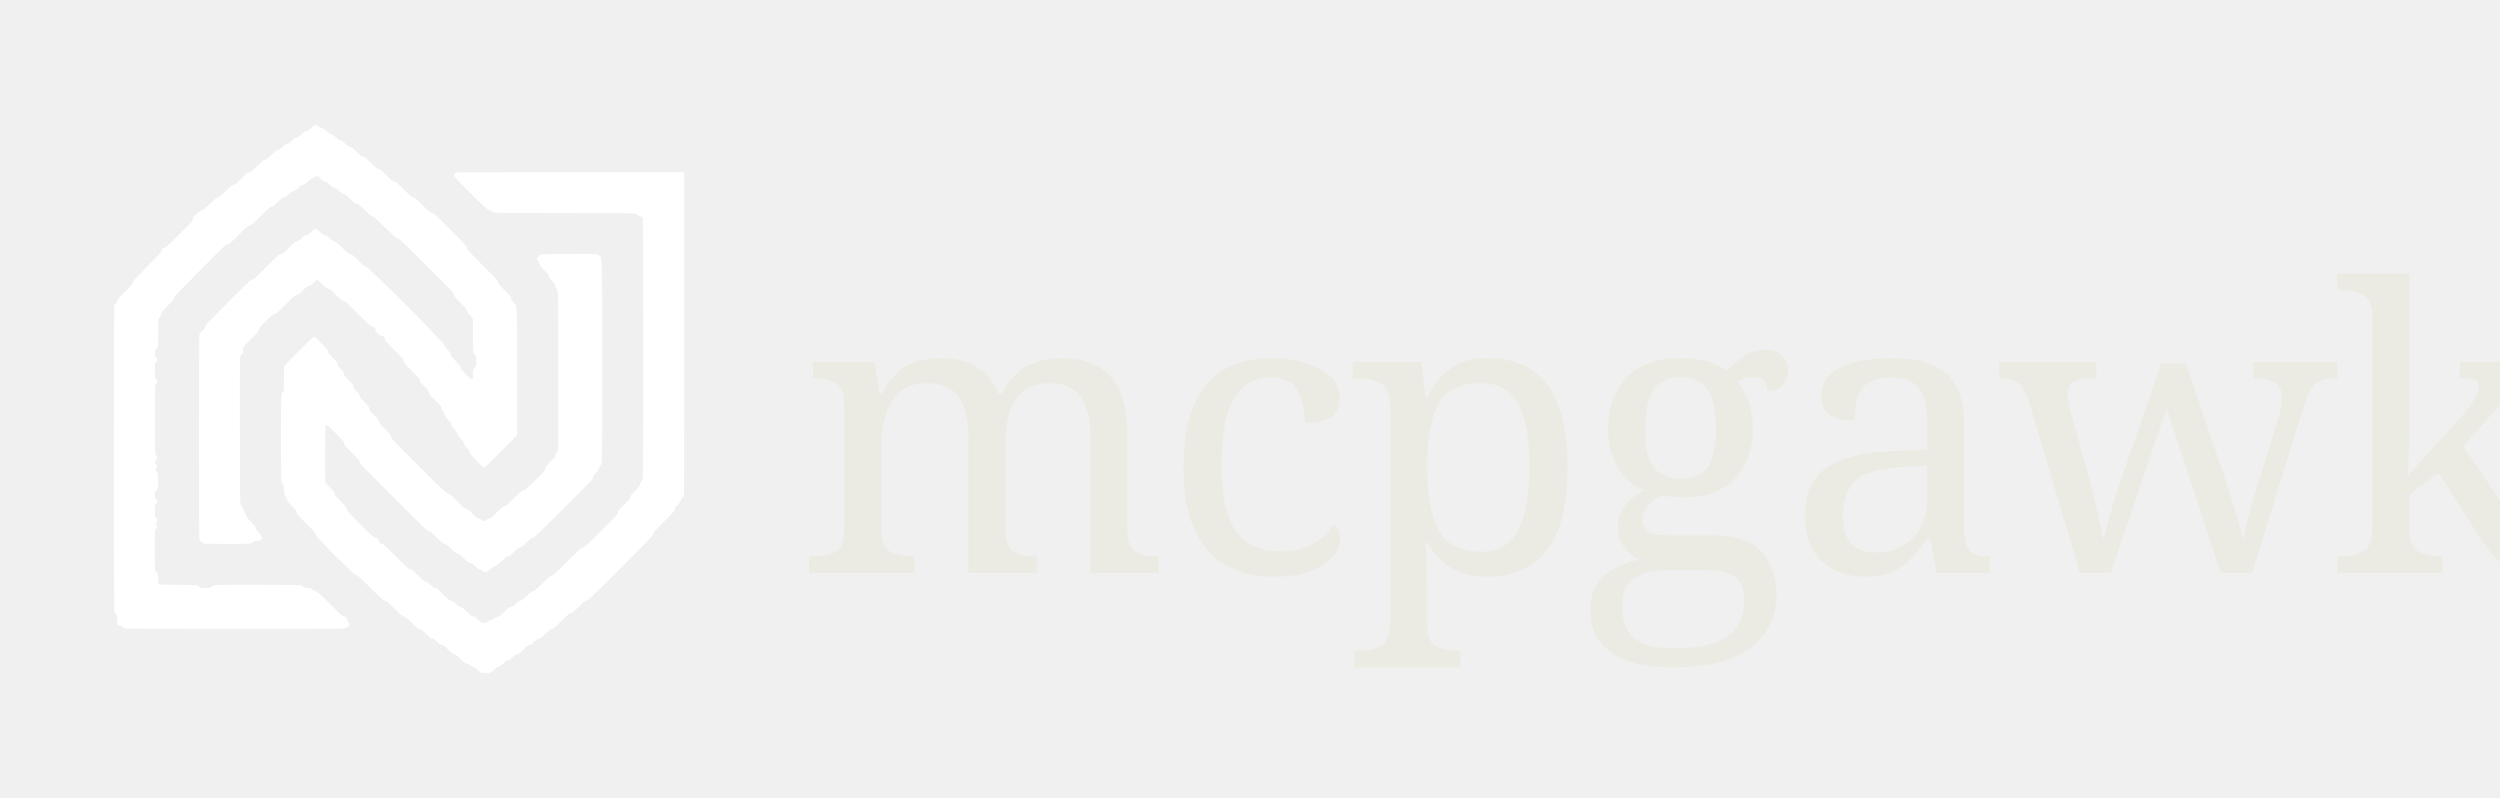
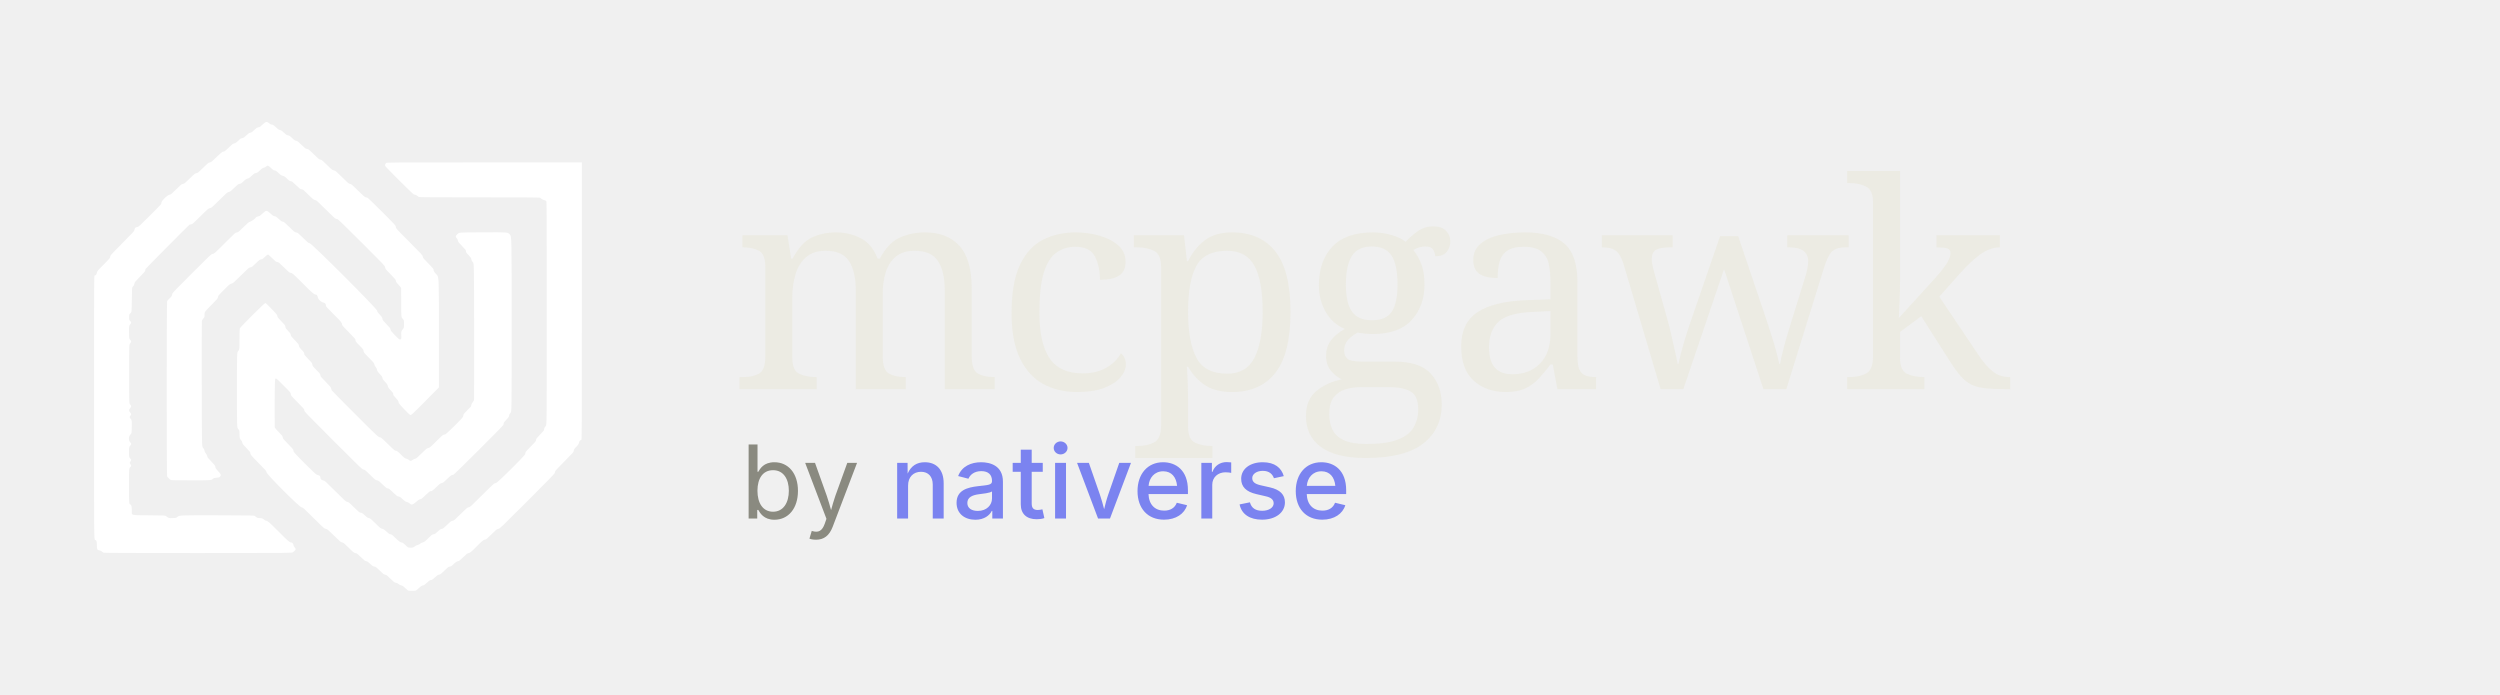
- <svg xmlns="http://www.w3.org/2000/svg" viewBox="0 0 470 150" role="img" aria-label="mcpgawk">
-   <g transform="translate(15,15) scale(0.0698)">
+ <svg xmlns="http://www.w3.org/2000/svg" viewBox="0 0 540 150" role="img" aria-label="mcpgawk by nativerse">
+   <g transform="translate(14,18) scale(0.0686)">
    <path fill="#FFFFFF" fill-rule="evenodd" d="M1080.5 1596.85 C1079.4 1596.24 1075.35 1592.68 1071.5 1588.92 C1065.75 1583.32 1063.63 1581.9 1059.62 1581.01 C1056.66 1580.36 1053.2 1578.61 1050.81 1576.57 C1048.13 1574.27 1045.4 1572.99 1042.19 1572.51 C1037.87 1571.87 1036.55 1570.87 1025.46 1559.91 C1014.58 1549.16 1012.96 1547.93 1008.66 1547.13 C1004.37 1546.33 1002.71 1545.07 991.69 1534.27 C980.3 1523.09 979.16 1522.25 974.58 1521.56 C970.23 1520.91 968.76 1519.95 961.59 1513.08 C954.77 1506.55 952.8 1505.22 949.08 1504.63 C945.15 1504 943.35 1502.63 932.55 1492.05 C922.42 1482.13 919.77 1480.05 916.46 1479.45 C910.27 1478.33 909.44 1477.7 892.98 1461.43 C878.7 1447.33 877.1 1446.04 872.98 1445.41 C868.79 1444.77 867.16 1443.4 848 1424.44 C833.56 1410.15 826.61 1403.96 824.5 1403.49 C822.85 1403.12 820.15 1402.41 818.5 1401.91 C816.52 1401.32 804.43 1389.93 783.03 1368.53 C751.55 1337.04 750.41 1336.02 745.5 1335 C737.6 1333.36 636.54 1232.3 635.12 1224.61 C634.24 1219.93 633.18 1218.69 610.15 1195.61 C586.8 1172.21 584 1168.74 584 1163.27 C584 1161.3 581.11 1157.76 571.89 1148.43 C560.89 1137.3 559.69 1135.73 558.88 1131.37 C558.3 1128.27 556.95 1125.5 555.05 1123.54 C550.78 1119.11 550 1116.1 550 1104 C550 1093.12 550 1093.12 546 1088.5 C542 1083.88 542 1083.88 542 965.58 C542 847.28 542 847.28 546 842.74 C550 838.19 550 838.19 550 806.16 C550 788.07 550.42 773.03 550.96 771.6 C552.49 767.59 628.36 692 630.87 692 C633.28 692 633.65 692.34 653.45 712.69 C667 726.61 668.31 728.27 669.13 732.65 C669.93 736.96 671.16 738.58 681.88 749.46 C693.03 760.78 693.78 761.8 694.46 766.47 C695.11 770.93 695.99 772.26 702.99 779.47 C709.66 786.34 710.89 788.15 711.49 792 C712.13 796.05 713.39 797.7 724.02 808.51 C731.37 815.98 736.06 821.55 736.42 823.26 C736.74 824.77 737.26 827.22 737.57 828.71 C737.89 830.24 741.28 834.6 745.29 838.66 C752.89 846.35 753.82 847.83 753.93 852.38 C753.99 854.68 756.51 857.82 766.36 867.88 C778.03 879.8 778.76 880.78 779.45 885.5 C780.13 890.22 780.83 891.16 791.81 902.2 C803.93 914.39 804.81 915.62 804.93 920.41 C804.99 922.78 807.99 926.34 821.41 939.91 C835.59 954.25 837.91 957.04 838.54 960.5 C838.94 962.7 839.72 965.4 840.28 966.5 C840.83 967.6 873.74 1000.96 913.41 1040.64 C987.66 1114.89 987.74 1114.97 994.92 1114.99 C995.71 1115 1005.61 1124.19 1016.92 1135.42 C1030.61 1149 1038.42 1156.03 1040.25 1156.42 C1041.76 1156.74 1044.04 1157.21 1045.3 1157.47 C1046.57 1157.73 1052.31 1162.7 1058.05 1168.53 C1068.95 1179.58 1071.29 1181.29 1076.87 1182.36 C1078.72 1182.71 1081.77 1184.35 1083.65 1186 C1087.91 1189.74 1089.77 1189.76 1094.35 1186.12 C1096.34 1184.54 1100.11 1182.71 1102.73 1182.06 C1106.97 1181.01 1109.29 1179.1 1123.52 1164.99 C1138.12 1150.5 1139.93 1149.04 1143.93 1148.4 C1149.01 1147.58 1150.69 1146.15 1174.02 1122.73 C1184.11 1112.61 1190.5 1106.95 1192.27 1106.58 C1193.77 1106.26 1196.24 1105.74 1197.75 1105.43 C1201.2 1104.72 1251.57 1054.99 1253.61 1050.28 C1254.37 1048.51 1255 1045.88 1255 1044.43 C1255 1042.41 1257.75 1039 1266.75 1029.84 C1273.21 1023.27 1278.67 1017.71 1278.87 1017.49 C1279.07 1017.27 1279.63 1014.99 1280.11 1012.43 C1280.69 1009.32 1282.14 1006.48 1284.44 1003.94 C1286.33 1001.84 1288.15 998.63 1288.48 996.81 C1288.8 994.99 1288.94 897.6 1288.79 780.4 C1288.5 567.3 1288.5 567.3 1284.78 563.17 C1282.73 560.91 1280.81 557.91 1280.53 556.53 C1280.24 555.14 1279.74 552.78 1279.43 551.29 C1279.11 549.76 1275.72 545.4 1271.71 541.34 C1264.11 533.65 1263.18 532.17 1263.07 527.62 C1263.01 525.32 1260.49 522.18 1250.64 512.12 C1239.32 500.56 1238.22 499.11 1237.6 494.9 C1237.12 491.67 1236.04 489.45 1233.96 487.46 C1229.93 483.6 1230.14 480.57 1234.75 476.28 C1242.67 468.92 1235.9 469.53 1312.95 469.18 C1397.85 468.78 1393.48 468.45 1401.13 475.89 C1407 481.6 1407 481.6 1407 757.66 C1407 1033.72 1407 1033.72 1403.5 1037.43 C1401.58 1039.47 1399.75 1042.35 1399.44 1043.82 C1399.13 1045.29 1398.64 1047.62 1398.36 1049 C1398.08 1050.38 1394.28 1055.16 1389.92 1059.63 C1384.21 1065.49 1382 1068.47 1382 1070.31 C1382 1071.72 1381.56 1074.02 1381.03 1075.42 C1379.57 1079.25 1226.48 1231.86 1223.48 1232.49 C1222.11 1232.77 1219.79 1233.26 1218.3 1233.57 C1216.66 1233.91 1210.9 1238.75 1203.55 1245.94 C1192.97 1256.31 1190.97 1257.83 1187.17 1258.47 C1182.48 1259.26 1179.57 1261.54 1165.63 1275.27 C1161.3 1279.53 1156.69 1283.24 1155.38 1283.51 C1154.07 1283.78 1151.79 1284.26 1150.3 1284.57 C1148.66 1284.91 1142.9 1289.75 1135.55 1296.94 C1124.98 1307.29 1122.97 1308.83 1119.18 1309.47 C1115.7 1310.06 1113.1 1311.75 1105.89 1318.1 C1094.83 1327.84 1091.45 1328.35 1084 1321.44 C1082.62 1320.16 1079.26 1318.61 1076.51 1318 C1072.33 1317.07 1070.3 1315.69 1063.94 1309.51 C1059.77 1305.45 1055.16 1301.88 1053.68 1301.56 C1052.21 1301.25 1049.79 1300.74 1048.3 1300.43 C1046.66 1300.09 1040.9 1295.25 1033.55 1288.06 C1022.8 1277.52 1021.02 1276.17 1017 1275.5 C1012.98 1274.83 1011.2 1273.48 1000.46 1262.96 C990.42 1253.12 987.77 1251.05 984.46 1250.45 C978.24 1249.33 977.41 1248.69 961 1232.41 C946.52 1218.05 945.18 1216.97 940.6 1216.11 C935.75 1215.21 934.65 1214.16 844.85 1124.34 C755.34 1034.81 754 1033.42 754 1029.56 C754 1025.81 753.15 1024.79 733.12 1004.57 C712.68 983.94 712.24 983.4 711.55 978.5 C710.87 973.58 710.5 973.14 688.6 951.25 C665.54 928.19 665.52 928.17 662.63 930.28 C661.03 931.45 660.32 997.61 660.99 1083.41 C660.99 1084.5 666.21 1090.59 673.11 1097.57 C684.15 1108.74 685.31 1110.26 686.13 1114.66 C686.97 1119.17 688.11 1120.58 702.96 1135.5 C713.47 1146.06 719.08 1152.43 719.44 1154.25 C719.75 1155.76 720.26 1158.24 720.58 1159.75 C721.4 1163.66 789.63 1231.65 793.62 1232.54 C802.68 1234.56 805 1236.6 805 1242.59 C805 1246.23 808.87 1249.56 814.04 1250.39 C818.27 1251.06 820.18 1252.76 851.5 1284.01 C883.49 1315.93 884.66 1316.96 889.6 1318.02 C894.38 1319.03 895.72 1320.12 910.6 1334.97 C920.99 1345.34 927.45 1351.04 929.25 1351.42 C930.76 1351.74 933.21 1352.25 934.68 1352.56 C936.16 1352.88 940.78 1356.45 944.97 1360.53 C951.43 1366.82 953.33 1368.09 957.63 1369.01 C962.35 1370.03 963.73 1371.15 978.08 1385.55 C992.97 1400.5 994.66 1401.74 1002.43 1403.47 C1004.17 1403.86 1008.47 1407.16 1013 1411.56 C1019.49 1417.88 1021.35 1419.13 1025.4 1419.88 C1029.7 1420.69 1031.32 1421.91 1041.83 1432.28 C1053.09 1443.38 1057.05 1445.97 1062.82 1445.99 C1063.55 1446 1067.91 1449.6 1072.5 1454 C1080.85 1462 1080.85 1462 1088.7 1462 C1096.26 1462 1096.75 1461.86 1101.69 1458.14 C1104.69 1455.89 1108.48 1454.02 1110.81 1453.65 C1113.2 1453.26 1116.44 1451.64 1118.89 1449.59 C1121.35 1447.54 1124.61 1445.9 1127.09 1445.48 C1131.43 1444.75 1135.08 1441.85 1148 1428.86 C1155.27 1421.56 1156.8 1420.57 1162.45 1419.55 C1165.54 1418.99 1168.05 1417.23 1173.99 1411.45 C1180.4 1405.21 1182.34 1403.91 1186.57 1403 C1191.07 1402.03 1192.81 1400.73 1203.81 1390.02 C1215.11 1379.04 1216.42 1378.06 1220.78 1377.44 C1225.3 1376.79 1226.35 1375.92 1246 1356.42 C1265.43 1337.14 1266.77 1336.02 1271.59 1334.99 C1276.54 1333.93 1277.69 1332.9 1313.06 1297.48 C1333.07 1277.45 1350.58 1260.62 1351.97 1260.08 C1353.36 1259.54 1356.3 1258.63 1358.5 1258.07 C1363.6 1256.77 1448.47 1172.47 1449.44 1167.75 C1449.75 1166.24 1450.26 1163.76 1450.58 1162.25 C1450.95 1160.45 1456.59 1154.05 1466.79 1143.81 C1482.93 1127.62 1483.81 1126.48 1483.93 1121.62 C1483.99 1119.32 1486.52 1116.17 1496.5 1106 C1505.94 1096.38 1509 1092.63 1509 1090.7 C1509 1086.74 1510.81 1082.82 1514.31 1079.19 C1517.5 1075.89 1517.5 1075.89 1517.5 723.98 C1517.5 404.41 1517.35 371.93 1515.92 370.49 C1515.05 369.62 1511.95 368.28 1509.03 367.51 C1506.11 366.74 1502.55 365.01 1501.11 363.68 C1499.67 362.34 1497.52 360.74 1496.32 360.12 C1494.72 359.3 1442.98 359 1305.5 359 C1165.6 359 1116.3 358.7 1114.68 357.85 C1113.48 357.22 1111.02 355.42 1109.22 353.85 C1107.41 352.28 1105.03 351 1103.93 351 C1102.83 351 1100.49 350.39 1098.72 349.65 C1094.95 348.07 1010.22 263.68 1008.88 260.18 C1007.65 256.94 1008.77 253.32 1011.75 250.98 C1014.25 249.02 1016.6 249 1321.13 249 L1628 249 L1628 686 C1628 1113.79 1627.96 1123 1626.11 1123 C1622.8 1123 1620.04 1126.26 1619.13 1131.25 C1618.27 1135.94 1615.71 1139.46 1606.44 1148.68 C1604.11 1151 1603.06 1153.15 1602.55 1156.68 C1601.86 1161.39 1601.2 1162.15 1572.98 1190.5 C1553.16 1210.42 1543.95 1220.36 1543.56 1222.25 C1543.25 1223.76 1542.76 1226.15 1542.47 1227.56 C1542.11 1229.25 1512.95 1259.07 1456.01 1315.96 C1370.08 1401.82 1370.08 1401.82 1364.79 1402.95 C1359.79 1404.02 1358.64 1404.94 1343.48 1419.99 C1328.9 1434.47 1327.07 1435.97 1323.1 1436.6 C1318.04 1437.41 1314.58 1440.24 1297.04 1457.98 C1279.64 1475.58 1275.97 1478.59 1270.97 1479.39 C1267.18 1479.99 1265.23 1481.49 1254.5 1492 C1243.77 1502.51 1241.82 1504.01 1238.03 1504.61 C1233.77 1505.29 1228.79 1508.93 1220.26 1517.59 C1217.88 1520.01 1215.78 1521.06 1212.26 1521.57 C1207.85 1522.21 1206.62 1523.13 1195.49 1534.09 C1184.68 1544.74 1182.99 1546.03 1178.49 1547 C1174.32 1547.91 1172.19 1549.32 1165.57 1555.57 C1161.2 1559.69 1156.59 1563.27 1155.32 1563.53 C1154.04 1563.79 1151.79 1564.25 1150.32 1564.56 C1148.84 1564.88 1144.22 1568.45 1140.03 1572.53 C1133.63 1578.76 1131.65 1580.1 1127.46 1581 C1123.36 1581.89 1121.21 1583.3 1115.05 1589.14 C1110.95 1593.02 1106.54 1596.61 1105.24 1597.1 C1101.92 1598.36 1082.92 1598.17 1080.5 1596.85 Z M121.5 1477.81 C120.4 1477.19 118.1 1475.47 116.39 1473.99 C114.65 1472.49 111.43 1471 109.12 1470.64 C101.91 1469.48 101 1467.71 100.99 1454.75 C100.97 1441.87 99.99 1438.95 95.24 1437.54 C92 1436.59 92 1436.59 92 1020.79 C92 613.79 92.04 605 93.89 605 C97.2 605 99.96 601.74 100.87 596.77 C101.89 591.18 102.97 589.9 125.67 567.32 C135.69 557.34 142.13 550.15 142.46 548.57 C142.76 547.15 143.25 544.76 143.56 543.25 C143.95 541.34 155.48 529.08 181.45 503 C217.79 466.49 218.8 465.38 219.43 460.87 C220.23 455.25 222.09 453.44 228 452.51 C232.3 451.84 234.08 450.23 267.76 416.66 C287.15 397.33 303.2 380.84 303.42 380.01 C303.64 379.18 304.11 376.81 304.46 374.75 C305.56 368.21 323.05 351.73 330.07 350.61 C334 349.98 335.94 348.4 350.95 333.59 C366.46 318.29 367.79 317.22 372.11 316.59 C376.41 315.96 377.78 314.88 392.11 300.82 C409.29 283.97 409.88 283.51 415.5 282.53 C418.97 281.92 421.62 279.73 435.5 265.96 C450.43 251.15 451.84 250.01 456.59 248.99 C461.32 247.98 462.82 246.78 477.97 231.94 C486.94 223.14 495.32 215.75 496.63 215.49 C497.93 215.22 500.21 214.74 501.7 214.43 C503.34 214.09 509.12 209.23 516.53 201.97 C527.25 191.46 529.18 190 532.99 189.39 C537.18 188.71 541.61 185.44 551.27 175.86 C553.12 174.02 555.59 172.88 558.75 172.41 C562.86 171.79 564.48 170.72 571.53 163.97 C578.2 157.58 580.35 156.12 583.91 155.52 C588.13 154.8 590.15 153.3 601.8 142.24 C604.09 140.06 606.52 138.89 609.78 138.41 C613.86 137.79 615.5 136.7 622.65 129.85 C632.66 120.27 635.91 119.58 643.01 125.51 C645.32 127.44 648.28 129.24 649.6 129.51 C650.92 129.78 653.21 130.25 654.68 130.56 C656.16 130.88 660.77 134.45 664.94 138.51 C671.29 144.68 673.34 146.07 677.5 147 C681.66 147.93 683.71 149.32 690.04 155.47 C695.95 161.23 698.46 162.99 701.55 163.55 C707.33 164.59 708.78 165.52 716.51 173.1 C722.42 178.9 724.26 180.11 728.31 180.87 C732.64 181.67 734.26 182.9 745.31 193.73 C756.78 204.98 757.82 205.75 762.51 206.45 C767.3 207.16 768.15 207.83 784 223.45 C799.21 238.44 800.85 239.77 804.98 240.41 C809.09 241.04 810.71 242.34 824.98 256.43 C841.46 272.72 842.27 273.34 848.5 274.45 C852.01 275.09 855.01 277.67 873.03 295.54 C892.22 314.58 893.85 315.95 898.03 316.59 C902.2 317.23 903.85 318.61 923 337.56 C937.44 351.85 944.39 358.04 946.5 358.51 C948.15 358.88 950.86 359.59 952.52 360.09 C954.55 360.7 969.63 375.14 998.66 404.25 C1041.78 447.5 1041.78 447.5 1042.47 452.5 C1043.15 457.5 1043.15 457.5 1084.68 499.12 C1125.03 539.56 1126.24 540.88 1127.12 545.6 C1127.96 550.13 1129.1 551.53 1144.51 567.04 C1157.41 580.02 1161 584.2 1161 586.25 C1161 591 1163.05 594.41 1170.57 602.14 C1178 609.77 1178 609.77 1178 783.6 L1178 957.43 L1135.75 1000.01 C1092.57 1043.53 1090.16 1045.71 1087.19 1044.08 C1083.1 1041.83 1052.12 1009.37 1051.58 1006.75 C1051.26 1005.24 1050.75 1002.82 1050.45 1001.37 C1050.15 999.93 1046.32 995.01 1041.95 990.45 C1034.95 983.14 1034 981.71 1034 978.45 C1034 975.19 1033.08 973.81 1026.08 966.63 C1021.5 961.93 1017.91 957.34 1017.58 955.75 C1017.26 954.24 1016.75 951.79 1016.44 950.32 C1016.12 948.84 1012.54 944.21 1008.44 940 C1002.13 933.52 1000.87 931.65 1000.12 927.63 C999.37 923.59 998.11 921.73 991.68 915.12 C987.5 910.83 983.88 906.17 983.56 904.68 C983.25 903.21 982.78 900.92 982.51 899.6 C982.24 898.28 980.5 895.39 978.65 893.17 C976.52 890.63 975.03 887.55 974.59 884.82 C973.97 880.9 972.4 878.98 957.58 864 C941.8 848.06 941.22 847.33 940.54 842.5 C939.86 837.77 939.19 836.86 928.19 825.8 C916.06 813.6 915.19 812.38 915.07 807.57 C915.01 805.14 911.46 801.08 894 783.5 C877.04 766.42 873 761.83 873 759.64 C873 754.11 869.65 749.97 847.11 727.71 C823.51 704.41 822 702.69 822 699.02 C822 694.15 819.29 691.2 813.76 690.05 C806.24 688.49 797.42 679.96 796.42 673.29 C795.67 668.28 793.11 665 789.97 665 C784.97 665 779.8 660.58 750 630.79 C716.98 597.78 716.88 597.69 710.5 596.54 C707.05 595.91 704.24 593.59 690 579.54 C674.58 564.32 673.2 563.22 668.92 562.59 C664.72 561.98 663.37 560.96 652.92 550.46 C646.22 543.74 640.71 539 639.58 539 C638.51 539 634.18 542.37 629.94 546.5 C624.43 551.86 621.5 554 619.68 554 C615.06 554 612.63 555.72 600.72 567.36 C589.87 577.98 588.57 578.94 584.22 579.56 C579.66 580.22 578.64 581.1 554.5 605.01 C531.31 627.99 529.18 629.84 525.14 630.5 C520.14 631.32 517.91 633.2 496.79 654.48 C484.06 667.3 483.03 668.62 482.41 672.89 C481.78 677.27 480.71 678.55 460.88 698.57 C440 719.65 440 719.65 440 727.76 C440 735.78 439.95 735.93 436.04 740.45 C433.87 742.96 431.83 746.48 431.51 748.26 C431.19 750.04 431.06 839.75 431.21 947.6 C431.5 1143.7 431.5 1143.7 435.22 1147.83 C437.27 1150.09 439.19 1153.09 439.47 1154.47 C439.76 1155.86 440.22 1158.08 440.49 1159.4 C440.76 1160.72 442.5 1163.61 444.35 1165.83 C446.45 1168.33 447.98 1171.46 448.4 1174.09 C448.99 1177.8 450.56 1179.84 460.97 1190.47 C468.23 1197.88 473.09 1203.66 473.43 1205.3 C473.74 1206.79 474.25 1209.18 474.55 1210.63 C474.85 1212.07 478.68 1216.99 483.05 1221.55 C491.9 1230.79 492.88 1233.71 488.73 1238.52 C486.72 1240.86 485.54 1241.22 478.1 1241.73 C470.89 1242.23 469.29 1242.68 466.61 1245.01 C460.67 1250.16 462.93 1250 397.52 1250 C346.28 1250 335.45 1249.76 333.2 1248.58 C330.08 1246.95 323.75 1240.51 322.12 1237.32 C320.49 1234.13 320.52 688.77 322.16 685.68 C322.79 684.48 326.34 680.54 330.04 676.92 C336.81 670.29 337.34 669.4 338.41 662.99 C338.92 659.96 347.37 651.11 399.75 598.78 C457.9 540.68 460.69 538.05 464.88 537.39 C470.41 536.52 471.01 535.98 507.67 499.32 C536.26 470.72 536.93 470.13 541.67 469.45 C546.27 468.79 547.26 468 562.59 452.83 C577.13 438.44 579.16 436.78 583.78 435.56 C588.52 434.31 601 425.06 601 422.8 C601 421.62 606.18 419.25 610.52 418.43 C613.6 417.85 616.28 415.95 622.66 409.84 C634.06 398.93 635.81 398.93 647.42 409.87 C654.73 416.76 656.37 417.83 660.55 418.46 C664.74 419.08 666.32 420.12 673.46 426.96 C680.3 433.52 682.31 434.88 686.05 435.5 C690.1 436.18 691.97 437.69 707 452.48 C722.85 468.06 723.7 468.73 728.5 469.45 C733.31 470.16 734.13 470.82 750 486.48 C765.22 501.5 766.85 502.82 771 503.47 C778.24 504.61 981.71 708.08 983.12 715.59 C983.91 719.82 985.04 721.5 991.45 727.99 C995.78 732.37 999.11 736.65 999.44 738.25 C999.75 739.76 1000.26 742.21 1000.57 743.7 C1000.91 745.34 1005.75 751.1 1012.94 758.45 C1023.45 769.18 1024.83 770.99 1025.5 774.98 C1026.17 778.98 1027.61 780.87 1038.84 792.48 C1053.19 807.31 1055.25 808.65 1058.18 805.03 C1059.93 802.87 1060.07 801.68 1059.46 794.32 C1058.54 783.31 1059.33 779.9 1064.04 774.45 C1068 769.88 1068 769.88 1068 757.94 C1068 746.01 1068 746.01 1064.54 742.18 C1059.09 736.14 1059.1 736.27 1059.09 690.31 C1059.09 666.77 1059.06 646.43 1059.04 645.13 C1059.01 643.55 1056.36 640.03 1051.11 634.63 C1044.36 627.68 1043.11 625.85 1042.49 622 C1041.82 617.86 1040.46 616.17 1025.51 601 C1009.87 585.11 1009.23 584.31 1008.53 579.5 C1007.8 574.5 1007.8 574.5 934.55 501.31 C884.6 451.4 860.46 427.94 858.65 427.56 C857.19 427.25 854.76 426.74 853.25 426.43 C851.37 426.04 841.3 416.71 821.5 397.03 C794.42 370.11 792.21 368.16 788.14 367.5 C783.28 366.71 781.24 365.02 761.97 345.79 C751.17 335.02 750.14 334.25 745.5 333.55 C740.88 332.86 739.77 332.04 728.47 320.97 C721.11 313.76 715.34 308.91 713.7 308.57 C712.21 308.26 709.99 307.79 708.75 307.54 C707.51 307.28 703.35 303.91 699.5 300.05 C692.91 293.44 690.69 292.12 683.58 290.53 C681.91 290.16 677.62 286.96 673.58 283.07 C665.7 275.5 663.37 274 659.45 274 C657.47 274 654.77 272.05 649.06 266.5 C640.47 258.14 639.03 257.71 633.86 261.97 C631.88 263.6 628.38 265.35 626.09 265.87 C622.16 266.75 618.61 269.47 608.73 279.17 C606.9 280.97 604.38 282.12 601.25 282.59 C597.14 283.21 595.52 284.28 588.38 291.12 C581.59 297.62 579.48 299.06 575.94 299.62 C571.82 300.28 567.33 303.61 557.73 313.14 C555.86 314.99 553.43 316.11 550.23 316.57 C545.86 317.21 544.59 318.15 533.49 329.09 C522.59 339.83 521.02 341.02 516.4 342.01 C511.54 343.05 510.22 344.18 486.77 367.48 C465.4 388.72 461.73 391.96 458.36 392.56 C452.11 393.69 451.57 394.15 426.5 419.09 C403.71 441.77 402.26 443.02 397.7 443.87 C395.07 444.36 392.72 444.93 392.48 445.13 C385.18 451.53 254.52 583.22 253.9 584.82 C253.4 586.09 253 588.3 253 589.72 C253 591.73 249.31 596.04 236.59 608.91 C222.41 623.25 220.09 626.04 219.46 629.5 C218.55 634.52 217.45 636.76 214.13 640.31 C211.5 643.13 211.5 643.13 211 681.52 C210.5 719.91 210.5 719.91 206.5 724 C202.5 728.1 202.5 728.1 202.5 736.49 C202.5 744.61 202.61 745 205.75 748.24 C209.62 752.24 209.85 754.85 206.58 757.92 C202.27 761.97 201.86 764.5 202.19 784.69 C202.5 803.67 202.5 803.67 205.75 807.37 C209.83 812.01 209.83 813.99 205.75 818.63 C202.5 822.33 202.5 822.33 202.5 915.11 C202.5 1007.89 202.5 1007.89 205.75 1011.24 C209.89 1015.51 209.84 1017.8 205.5 1023 C201.1 1028.26 201.1 1030.74 205.5 1036 C209.67 1040.99 209.78 1042.12 206.5 1046.41 C203.29 1050.62 203.36 1051.75 207.03 1056 C211.13 1060.75 211.17 1061.02 210.81 1082.77 C210.5 1101.91 210.5 1101.91 206.53 1105.97 C200.03 1112.62 200.22 1125.36 206.9 1131.41 C209.58 1133.84 209.58 1137.16 206.9 1139.59 C202.63 1143.46 202 1146.2 202 1161 C202 1175.8 202.63 1178.54 206.9 1182.41 C209.63 1184.88 209.55 1186.21 206.37 1191.02 C203.73 1195 203.73 1195 206.37 1198.81 C209.55 1203.4 209.65 1205.1 206.9 1207.59 C201.95 1212.07 202 1211.45 202 1267.05 C202 1320.69 202.37 1326 206.13 1326 C209.23 1326 210.99 1332.61 211 1344.21 C211 1361.44 205.05 1359.69 265.38 1360.15 C311.47 1360.5 315.84 1360.68 318.07 1362.3 C328.35 1369.77 326.44 1369.18 339.05 1368.82 C350.6 1368.5 350.6 1368.5 354.86 1364.85 C360.63 1359.91 365.93 1359.73 493.54 1360.16 C589.56 1360.48 595.73 1360.61 598.04 1362.28 C599.4 1363.26 602.03 1365.18 603.9 1366.53 C606.67 1368.55 608.48 1369 613.71 1369 C620.65 1369 622.74 1369.76 627.78 1374.15 C629.59 1375.72 631.97 1377 633.07 1377 C638 1377 643.32 1381.57 673.51 1411.76 C705.69 1443.95 708.12 1445.96 714.68 1445.99 C716.64 1446 720 1451.09 720 1454.04 C720 1455.74 721.35 1458.43 723.5 1461 C725.42 1463.3 727 1465.76 727 1466.46 C727 1468.4 723.14 1472.89 718.69 1476.11 C714.7 1479 714.7 1479 419.1 1478.97 C201.6 1478.95 122.97 1478.64 121.5 1477.81 Z" />
  </g>
-   <text x="150" y="79" dominant-baseline="central" font-family="Sentient, 'Sentient-Fallback', Georgia, 'Iowan Old Style', serif" font-size="74" font-weight="500" letter-spacing="-1.5" fill="#ECEBE3">mcpgawk</text>
+   <text x="158" y="60" dominant-baseline="central" font-family="Sentient, Georgia, 'Iowan Old Style', serif" font-size="62" font-weight="500" letter-spacing="-1.5" fill="#ECEBE3">mcpgawk</text>
+   <text x="160" y="112" font-family="Supreme, -apple-system, BlinkMacSystemFont, sans-serif" font-size="22" letter-spacing="0.3" fill="#8a8a80">by <tspan fill="#7B83F0" font-weight="500">nativerse</tspan>
+   </text>
</svg>
